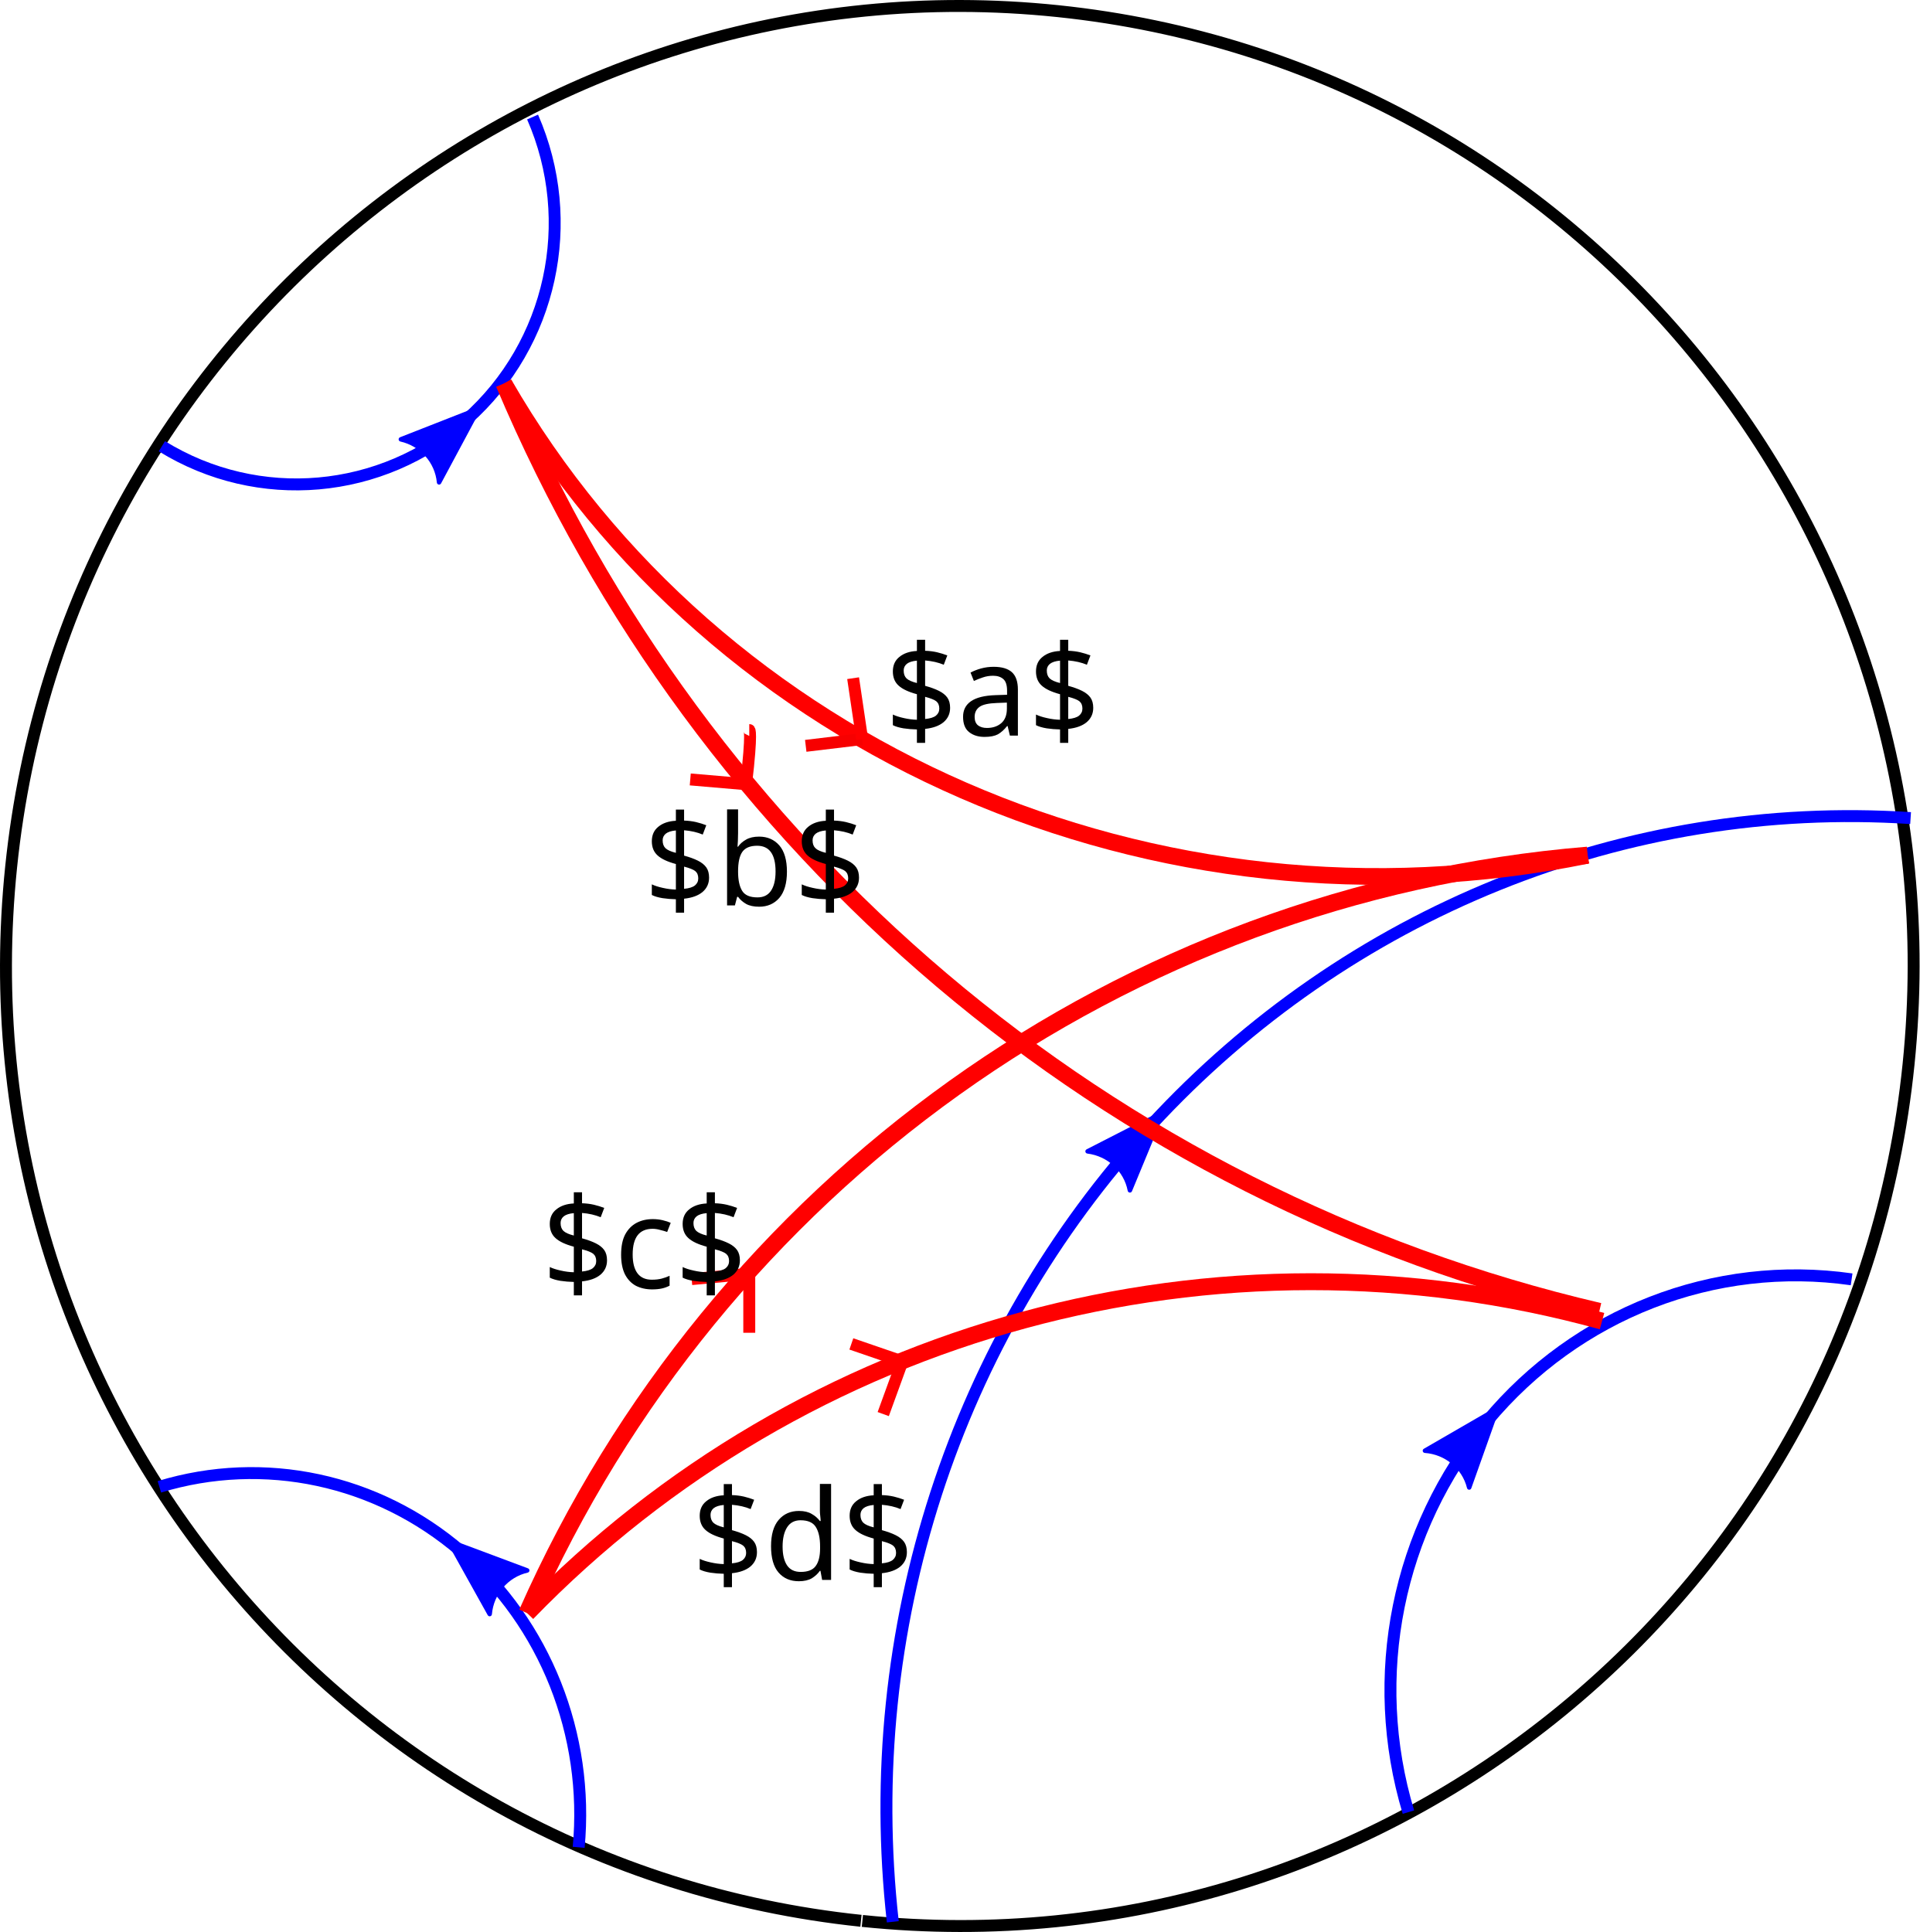
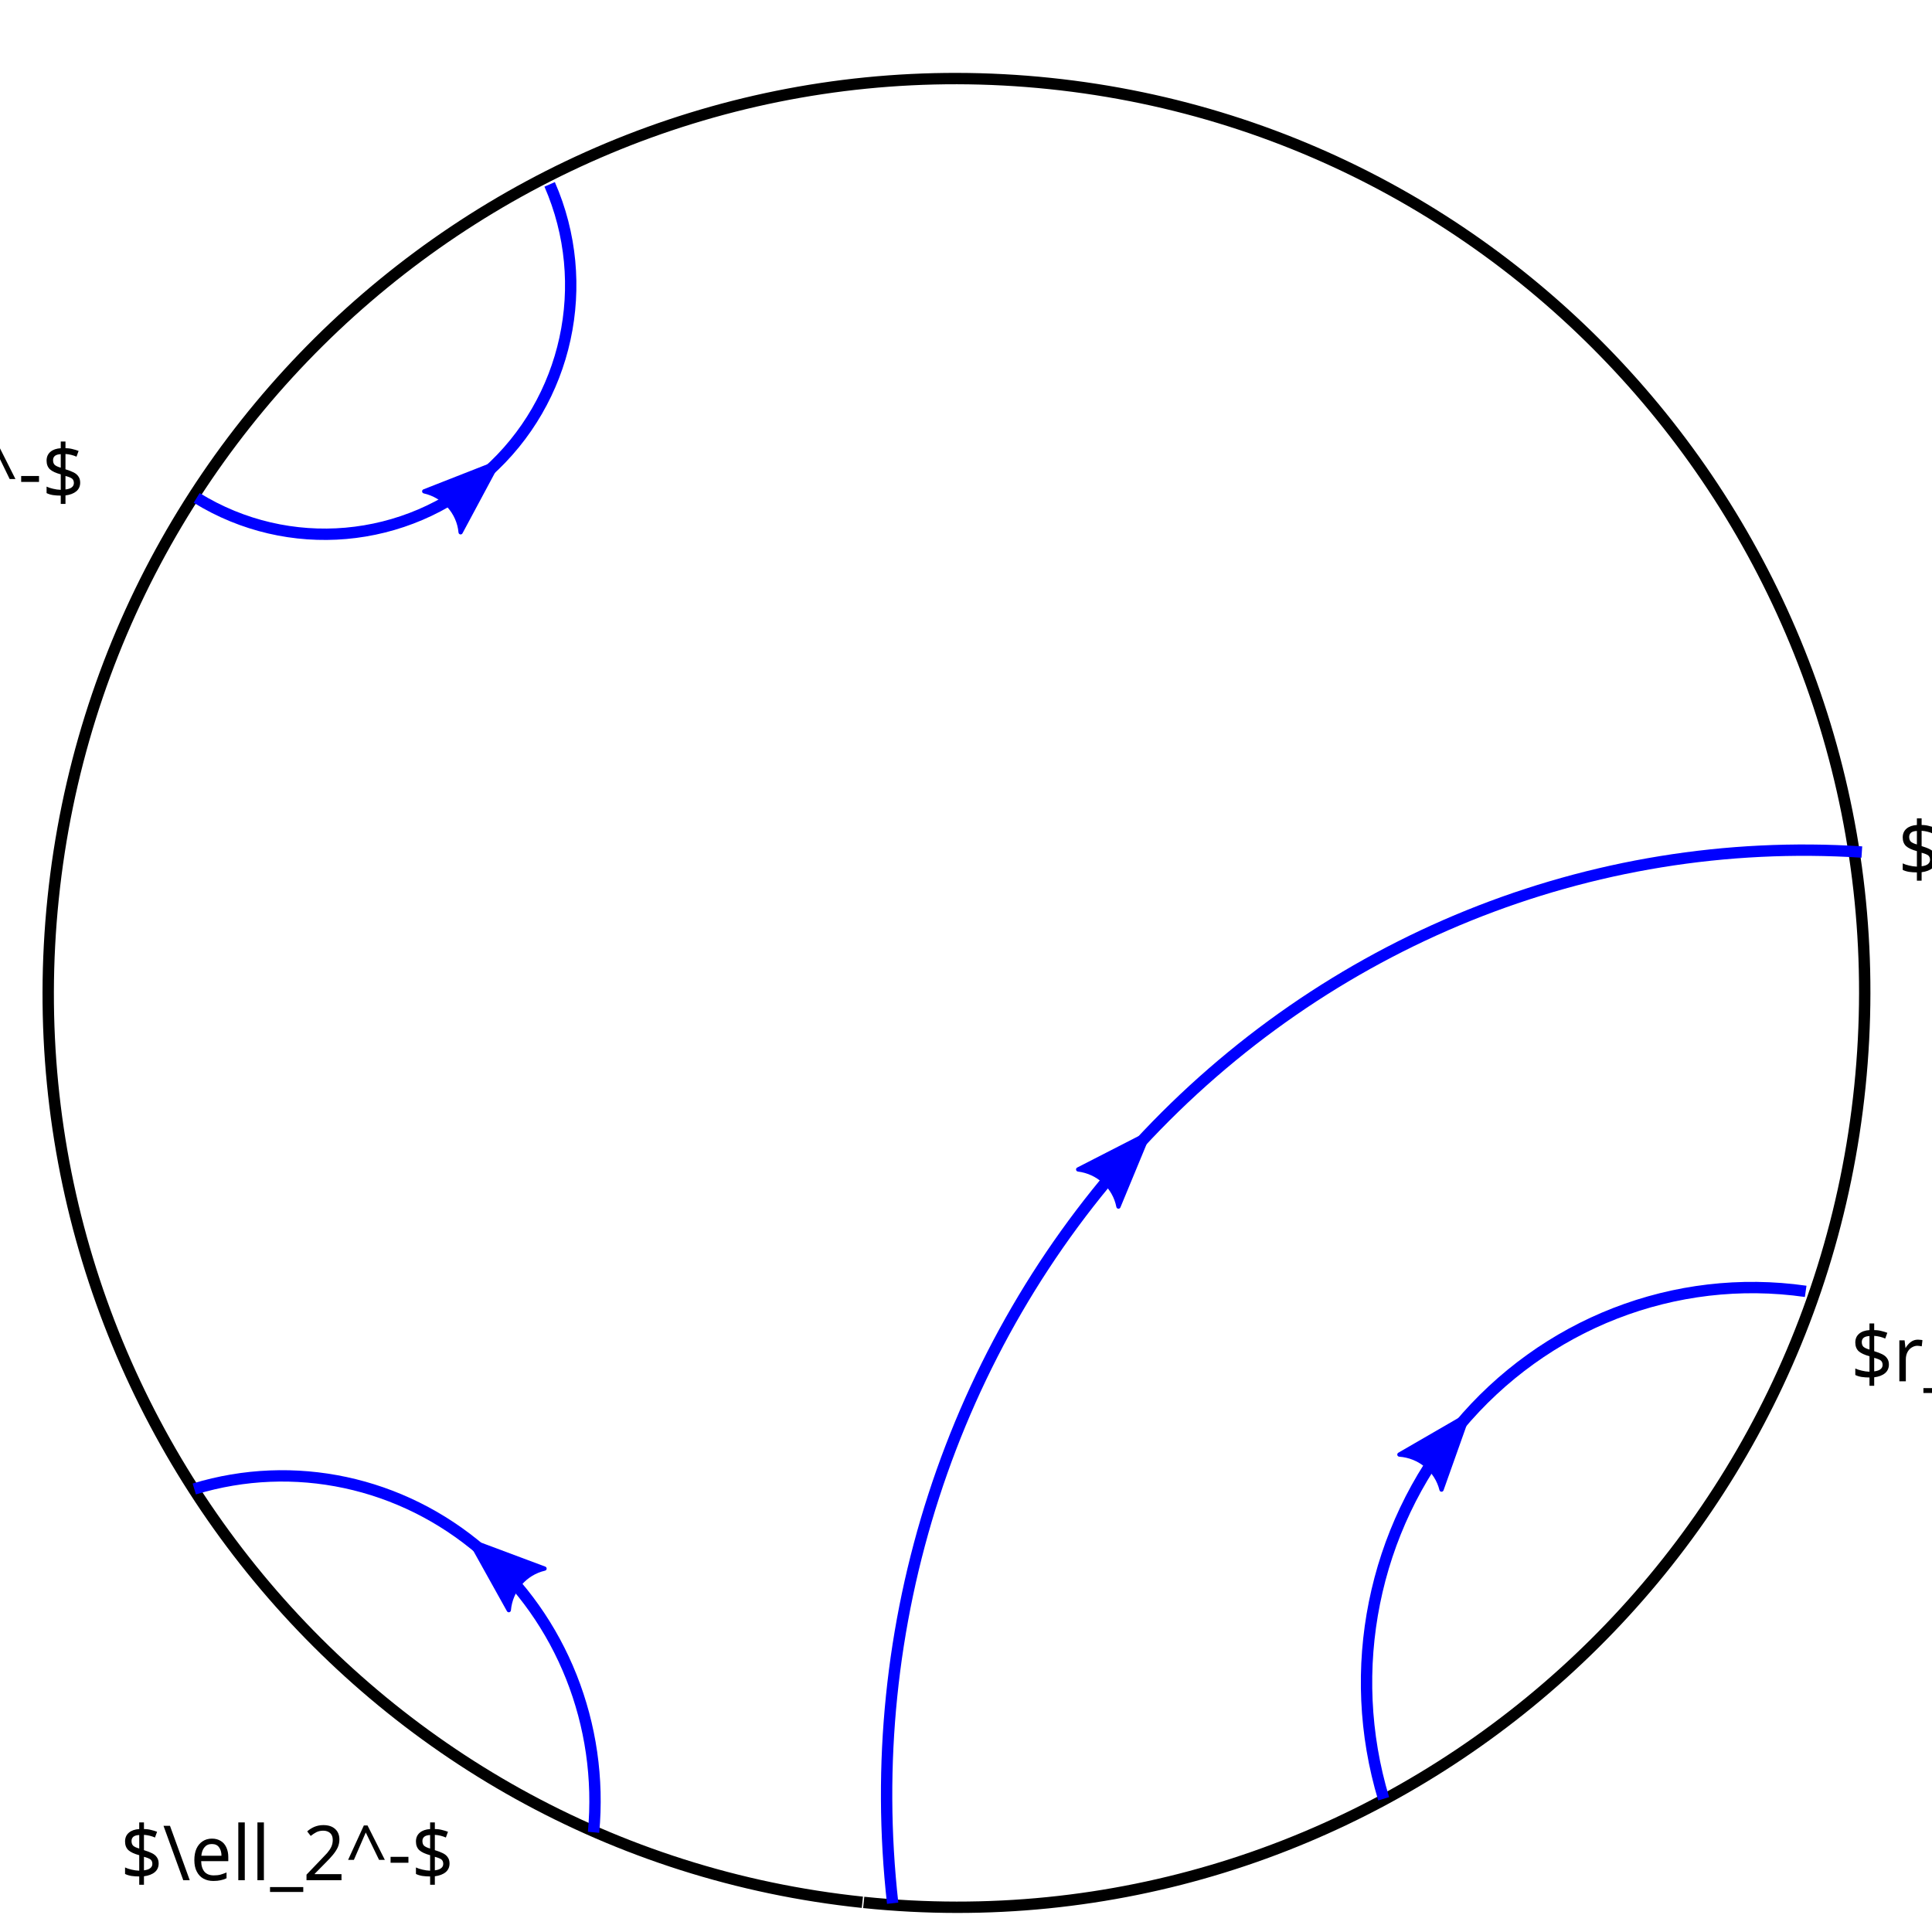
- <svg xmlns="http://www.w3.org/2000/svg" width="160.84mm" height="161.909mm" viewBox="0 0 160.84 161.909" version="1.1" id="svg3517">
+ <svg xmlns="http://www.w3.org/2000/svg" width="170mm" height="170mm" viewBox="0 0 170 170" version="1.1" id="svg3517">
  <defs id="defs3511">
    <marker orient="auto" refY="0" refX="0" id="marker8746" style="overflow:visible">
      <path id="path8744" style="fill:#ff0000;fill-opacity:1;fill-rule:evenodd;stroke:#ff0000;stroke-width:0.625;stroke-linejoin:round;stroke-opacity:1" d="M 8.719,4.034 -2.207,0.016 8.719,-4.002 c -1.745,2.372 -1.735,5.617 -6e-7,8.035 z" transform="scale(0.6)" />
    </marker>
    <marker orient="auto" refY="0" refX="0" id="Arrow1Lstart" style="overflow:visible">
      <path id="path974" d="M 0,0 5,-5 -12.5,0 5,5 Z" style="fill:#ff0000;fill-opacity:1;fill-rule:evenodd;stroke:#ff0000;stroke-width:1pt;stroke-opacity:1" transform="matrix(0.8,0,0,0.8,10,0)" />
    </marker>
    <marker style="overflow:visible" id="marker8560" refX="0" refY="0" orient="auto">
      <path transform="scale(-0.6)" d="M 8.719,4.034 -2.207,0.016 8.719,-4.002 c -1.745,2.372 -1.735,5.617 -6e-7,8.035 z" style="fill:#ff0000;fill-opacity:1;fill-rule:evenodd;stroke:#ff0000;stroke-width:0.625;stroke-linejoin:round;stroke-opacity:1" id="path8558" />
    </marker>
    <marker style="overflow:visible" id="marker8376" refX="0" refY="0" orient="auto">
      <path transform="scale(-0.6)" d="M 8.719,4.034 -2.207,0.016 8.719,-4.002 c -1.745,2.372 -1.735,5.617 -6e-7,8.035 z" style="fill:#ff0000;fill-opacity:1;fill-rule:evenodd;stroke:#ff0000;stroke-width:0.625;stroke-linejoin:round;stroke-opacity:1" id="path8374" />
    </marker>
    <marker style="overflow:visible" id="marker8328" refX="0" refY="0" orient="auto">
      <path transform="scale(0.6)" d="M 8.719,4.034 -2.207,0.016 8.719,-4.002 c -1.745,2.372 -1.735,5.617 -6e-7,8.035 z" style="fill:#0000ff;fill-opacity:1;fill-rule:evenodd;stroke:#0000ff;stroke-width:0.625;stroke-linejoin:round;stroke-opacity:1" id="path8326" />
    </marker>
    <marker orient="auto" refY="0" refX="0" id="marker8115" style="overflow:visible">
      <path id="path8113" style="fill:#0000ff;fill-opacity:1;fill-rule:evenodd;stroke:#0000ff;stroke-width:0.625;stroke-linejoin:round;stroke-opacity:1" d="M 8.719,4.034 -2.207,0.016 8.719,-4.002 c -1.745,2.372 -1.735,5.617 -6e-7,8.035 z" transform="scale(-0.6)" />
    </marker>
    <marker orient="auto" refY="0" refX="0" id="marker8051" style="overflow:visible">
      <path id="path8049" style="fill:#0000ff;fill-opacity:1;fill-rule:evenodd;stroke:#0000ff;stroke-width:0.625;stroke-linejoin:round;stroke-opacity:1" d="M 8.719,4.034 -2.207,0.016 8.719,-4.002 c -1.745,2.372 -1.735,5.617 -6e-7,8.035 z" transform="scale(-0.6)" />
    </marker>
    <marker orient="auto" refY="0" refX="0" id="marker7993" style="overflow:visible">
      <path id="path7991" style="fill:#0000ff;fill-opacity:1;fill-rule:evenodd;stroke:#0000ff;stroke-width:0.625;stroke-linejoin:round;stroke-opacity:1" d="M 8.719,4.034 -2.207,0.016 8.719,-4.002 c -1.745,2.372 -1.735,5.617 -6e-7,8.035 z" transform="scale(0.6)" />
    </marker>
    <marker orient="auto" refY="0" refX="0" id="marker7941" style="overflow:visible">
      <path id="path7939" style="fill:#000000;fill-opacity:1;fill-rule:evenodd;stroke:#000000;stroke-width:0.625;stroke-linejoin:round;stroke-opacity:1" d="M 8.719,4.034 -2.207,0.016 8.719,-4.002 c -1.745,2.372 -1.735,5.617 -6e-7,8.035 z" transform="scale(-0.6)" />
    </marker>
    <marker orient="auto" refY="0" refX="0" id="marker7857" style="overflow:visible">
      <path id="path7855" style="fill:#ff0000;fill-opacity:1;fill-rule:evenodd;stroke:#ff0000;stroke-width:0.625;stroke-linejoin:round;stroke-opacity:1" d="M 8.719,4.034 -2.207,0.016 8.719,-4.002 c -1.745,2.372 -1.735,5.617 -6e-7,8.035 z" transform="scale(-0.6)" />
    </marker>
    <marker orient="auto" refY="0" refX="0" id="Arrow1Mstart" style="overflow:visible">
      <path id="path980" d="M 0,0 5,-5 -12.5,0 5,5 Z" style="fill:#000000;fill-opacity:1;fill-rule:evenodd;stroke:#000000;stroke-width:1pt;stroke-opacity:1" transform="matrix(0.4,0,0,0.4,4,0)" />
    </marker>
    <marker orient="auto" refY="0" refX="0" id="Arrow2Mend" style="overflow:visible">
      <path id="path1001" style="fill:#ff0000;fill-opacity:1;fill-rule:evenodd;stroke:#ff0000;stroke-width:0.625;stroke-linejoin:round;stroke-opacity:1" d="M 8.719,4.034 -2.207,0.016 8.719,-4.002 c -1.745,2.372 -1.735,5.617 -6e-7,8.035 z" transform="scale(-0.6)" />
    </marker>
    <marker orient="auto" refY="0" refX="0" id="Arrow1Send" style="overflow:visible">
      <path id="path989" d="M 0,0 5,-5 -12.5,0 5,5 Z" style="fill:#000000;fill-opacity:1;fill-rule:evenodd;stroke:#000000;stroke-width:1pt;stroke-opacity:1" transform="matrix(-0.2,0,0,-0.2,-1.2,0)" />
    </marker>
  </defs>
  <g id="layer1" transform="translate(-23.01352,-66.10746)">
-     <path style="fill:none;stroke:#000000;stroke-width:1;stroke-miterlimit:4;stroke-dasharray:none;stroke-dashoffset:0;stroke-opacity:1" id="path7765" d="M 95.152,227.077 A 79.914,80.448 0 0 1 23.947,138.755 79.914,80.448 0 0 1 111.656,67.041 79.914,80.448 0 0 1 182.926,155.309 79.914,80.448 0 0 1 95.27,227.089" />
-     <path style="fill:none;stroke:#0000ff;stroke-width:1;stroke-miterlimit:4;stroke-dasharray:none;stroke-dashoffset:0;stroke-opacity:1;marker-mid:url(#marker8328)" id="path7767" d="m 67.637,75.915 a 21.649,21.916 0 0 1 -5.517,25.346 21.649,21.916 0 0 1 -25.542,2.243" />
-     <path style="fill:none;stroke:#0000ff;stroke-width:1;stroke-miterlimit:4;stroke-dasharray:none;stroke-dashoffset:0;stroke-opacity:1;marker-mid:url(#marker7993)" id="path7769" d="m 36.367,190.709 a 27.529,28.598 0 0 1 25.287,5.417 27.529,28.598 0 0 1 9.846,24.794" />
-     <path style="fill:none;stroke:#0000ff;stroke-width:1;stroke-miterlimit:4;stroke-dasharray:none;stroke-dashoffset:0;stroke-opacity:1;marker-mid:url(#marker8051)" id="path7771" d="m 97.819,227.161 a 80.715,83.121 0 0 1 21.648,-66.772 80.715,83.121 0 0 1 63.631,-25.723" />
-     <path style="fill:none;stroke:#0000ff;stroke-width:1;stroke-miterlimit:4;stroke-dasharray:none;stroke-dashoffset:0;stroke-opacity:1;marker-mid:url(#marker8115)" id="path7775" d="m 141.022,217.97 a 33.943,34.745 0 0 1 6.591,-32.762 33.943,34.745 0 0 1 30.544,-11.887" />
-     <path style="fill:none;stroke:#ff0000;stroke-width:1.437;stroke-miterlimit:4;stroke-dasharray:none;stroke-dashoffset:0;stroke-opacity:1" id="path8183" d="M 67.179,201.291 A 106.872,107.819 0 0 1 156.035,137.782" />
-     <path style="fill:none;stroke:#ff0000;stroke-width:1.416;stroke-miterlimit:4;stroke-dasharray:none;stroke-dashoffset:0;stroke-opacity:1;marker-mid:url(#marker8560)" id="path8187" d="M 67.179,201.291 A 91.163,90.604 0 0 1 157.243,176.823" />
-     <path style="fill:none;stroke:#ff0000;stroke-width:1.4;stroke-miterlimit:4;stroke-dasharray:none;stroke-dashoffset:0;stroke-opacity:1;marker-mid:url(#marker8746)" id="path8189" d="M 156.035,137.782 A 83.546,79.545 0 0 1 65.234,98.249" />
-     <path style="fill:none;stroke:#ff0000;stroke-width:1.4;stroke-miterlimit:4;stroke-dasharray:none;stroke-dashoffset:0;stroke-opacity:1;marker-mid:url(#Arrow2Mend)" id="path8194" d="M 157.018,175.996 A 132.093,133.653 0 0 1 65.234,98.249" />
-     <path style="fill:none;stroke:#ff0000;stroke-width:1;stroke-linecap:butt;stroke-linejoin:miter;stroke-miterlimit:4;stroke-dasharray:none;stroke-opacity:1" d="m 94.346,178.733 4.276,1.47 -1.604,4.41" id="path9470" />
-     <path style="fill:none;stroke:#ff0000;stroke-width:1;stroke-linecap:butt;stroke-linejoin:miter;stroke-miterlimit:4;stroke-dasharray:none;stroke-opacity:1" d="m 80.966,173.3 4.827,-0.447 v 4.944" id="path9513" />
-     <path style="fill:none;stroke:#ff0000;stroke-width:1;stroke-linecap:butt;stroke-linejoin:miter;stroke-miterlimit:4;stroke-dasharray:none;stroke-opacity:1" d="m 80.849,131.427 4.677,0.401 c 0.535,-4.544 0.267,-4.544 0.267,-4.544" id="path9559" />
-     <path style="fill:none;stroke:#f70000;stroke-width:1;stroke-linecap:butt;stroke-linejoin:miter;stroke-miterlimit:4;stroke-dasharray:none;stroke-opacity:1" d="m 90.525,128.612 4.725,-0.567" id="path9561" />
-     <path style="fill:none;stroke:#ff0000;stroke-width:1;stroke-linecap:butt;stroke-linejoin:miter;stroke-miterlimit:4;stroke-dasharray:none;stroke-opacity:1" d="m 94.494,122.942 0.756,5.103" id="path9563" />
-     <text xml:space="preserve" style="font-style:normal;font-weight:normal;font-size:10.583px;line-height:1.25;font-family:sans-serif;letter-spacing:0px;word-spacing:0px;fill:#000000;fill-opacity:1;stroke:none;stroke-width:0.265" x="97.167" y="127.753" id="text9763">
-       <tspan id="tspan9761" x="97.167" y="127.753" style="stroke-width:0.265">$a$</tspan>
+     <path style="fill:none;stroke:#000000;stroke-width:1;stroke-miterlimit:4;stroke-dasharray:none;stroke-dashoffset:0;stroke-opacity:1" id="path7765" d="M 98.894,233.491 A 79.914,80.448 0 0 1 27.689,145.169 79.914,80.448 0 0 1 115.397,73.455 79.914,80.448 0 0 1 186.668,161.724 79.914,80.448 0 0 1 99.012,233.504" />
+     <path style="fill:none;stroke:#0000ff;stroke-width:1;stroke-miterlimit:4;stroke-dasharray:none;stroke-dashoffset:0;stroke-opacity:1;marker-mid:url(#marker8328)" id="path7767" d="m 71.378,82.33 a 21.649,21.916 0 0 1 -5.517,25.346 21.649,21.916 0 0 1 -25.542,2.243" />
+     <path style="fill:none;stroke:#0000ff;stroke-width:1;stroke-miterlimit:4;stroke-dasharray:none;stroke-dashoffset:0;stroke-opacity:1;marker-mid:url(#marker7993)" id="path7769" d="m 40.108,197.124 a 27.529,28.598 0 0 1 25.287,5.417 27.529,28.598 0 0 1 9.846,24.794" />
+     <path style="fill:none;stroke:#0000ff;stroke-width:1;stroke-miterlimit:4;stroke-dasharray:none;stroke-dashoffset:0;stroke-opacity:1;marker-mid:url(#marker8051)" id="path7771" d="m 101.561,233.575 a 80.715,83.121 0 0 1 21.648,-66.772 80.715,83.121 0 0 1 63.631,-25.723" />
+     <path style="fill:none;stroke:#0000ff;stroke-width:1;stroke-miterlimit:4;stroke-dasharray:none;stroke-dashoffset:0;stroke-opacity:1;marker-mid:url(#marker8115)" id="path7775" d="m 144.764,224.385 a 33.943,34.745 0 0 1 6.591,-32.762 33.943,34.745 0 0 1 30.544,-11.887" />
+     <text xml:space="preserve" style="font-style:normal;font-variant:normal;font-weight:normal;font-stretch:normal;font-size:6.604px;line-height:1.25;font-family:verdana;-inkscape-font-specification:verdana;letter-spacing:0px;word-spacing:0px;fill:#000000;fill-opacity:1;stroke:none;stroke-width:1.56;stroke-miterlimit:4;stroke-dasharray:none" x="192.863" y="141.107" id="text19550-5" transform="scale(0.9853451,1.014873)">
+       <tspan id="tspan19548-1" x="192.863" y="141.107" style="font-size:6.604px;stroke-width:1.56;stroke-miterlimit:4;stroke-dasharray:none">$r_1^+$</tspan>
    </text>
-     <text xml:space="preserve" style="font-style:normal;font-weight:normal;font-size:10.583px;line-height:1.25;font-family:sans-serif;letter-spacing:0px;word-spacing:0px;fill:#000000;fill-opacity:1;stroke:none;stroke-width:0.265" x="76.974" y="141.984" id="text9767">
-       <tspan id="tspan9765" x="76.974" y="141.984" style="stroke-width:0.265">$b$</tspan>
+     <text xml:space="preserve" style="font-style:normal;font-variant:normal;font-weight:normal;font-stretch:normal;font-size:6.604px;line-height:1.25;font-family:verdana;-inkscape-font-specification:verdana;text-align:end;letter-spacing:0px;word-spacing:0px;text-anchor:end;fill:#000000;fill-opacity:1;stroke:none;stroke-width:1.56;stroke-miterlimit:4;stroke-dasharray:none" x="72.457" y="228.161" id="text19550-5-7-9-4" transform="scale(0.9853451,1.014873)">
+       <tspan id="tspan19548-1-9-5-9" x="72.457" y="228.161" style="font-size:6.604px;text-align:end;text-anchor:end;stroke-width:1.56;stroke-miterlimit:4;stroke-dasharray:none">$\ell_2^-$</tspan>
    </text>
-     <text xml:space="preserve" style="font-style:normal;font-weight:normal;font-size:10.583px;line-height:1.25;font-family:sans-serif;letter-spacing:0px;word-spacing:0px;fill:#000000;fill-opacity:1;stroke:none;stroke-width:0.265" x="68.421" y="174.056" id="text9771">
-       <tspan id="tspan9769" x="68.421" y="174.056" style="stroke-width:0.265">$c$</tspan>
+     <text xml:space="preserve" style="font-style:normal;font-variant:normal;font-weight:normal;font-stretch:normal;font-size:6.604px;line-height:1.25;font-family:verdana;-inkscape-font-specification:verdana;text-align:end;letter-spacing:0px;word-spacing:0px;text-anchor:end;fill:#000000;fill-opacity:1;stroke:none;stroke-width:1.56;stroke-miterlimit:4;stroke-dasharray:none" x="39.467" y="108.44" id="text19550-5-3-7" transform="scale(0.9853451,1.014873)">
+       <tspan id="tspan19548-1-1-6" x="39.467" y="108.44" style="font-size:6.604px;text-align:end;text-anchor:end;stroke-width:1.56;stroke-miterlimit:4;stroke-dasharray:none">$\ell_1^-$</tspan>
    </text>
-     <text xml:space="preserve" style="font-style:normal;font-weight:normal;font-size:10.583px;line-height:1.25;font-family:sans-serif;letter-spacing:0px;word-spacing:0px;fill:#000000;fill-opacity:1;stroke:none;stroke-width:0.265" x="80.983" y="198.511" id="text9775">
-       <tspan id="tspan9773" x="80.983" y="198.511" style="stroke-width:0.265">$d$</tspan>
+     <text xml:space="preserve" style="font-style:normal;font-variant:normal;font-weight:normal;font-stretch:normal;font-size:6.604px;line-height:1.25;font-family:verdana;-inkscape-font-specification:verdana;letter-spacing:0px;word-spacing:0px;fill:#000000;fill-opacity:1;stroke:none;stroke-width:1.56;stroke-miterlimit:4;stroke-dasharray:none" x="188.628" y="184.901" id="text19550-5-2" transform="scale(0.9853451,1.014873)">
+       <tspan id="tspan19548-1-2" x="188.628" y="184.901" style="font-size:6.604px;stroke-width:1.56;stroke-miterlimit:4;stroke-dasharray:none">$r_2^+$</tspan>
    </text>
  </g>
</svg>
